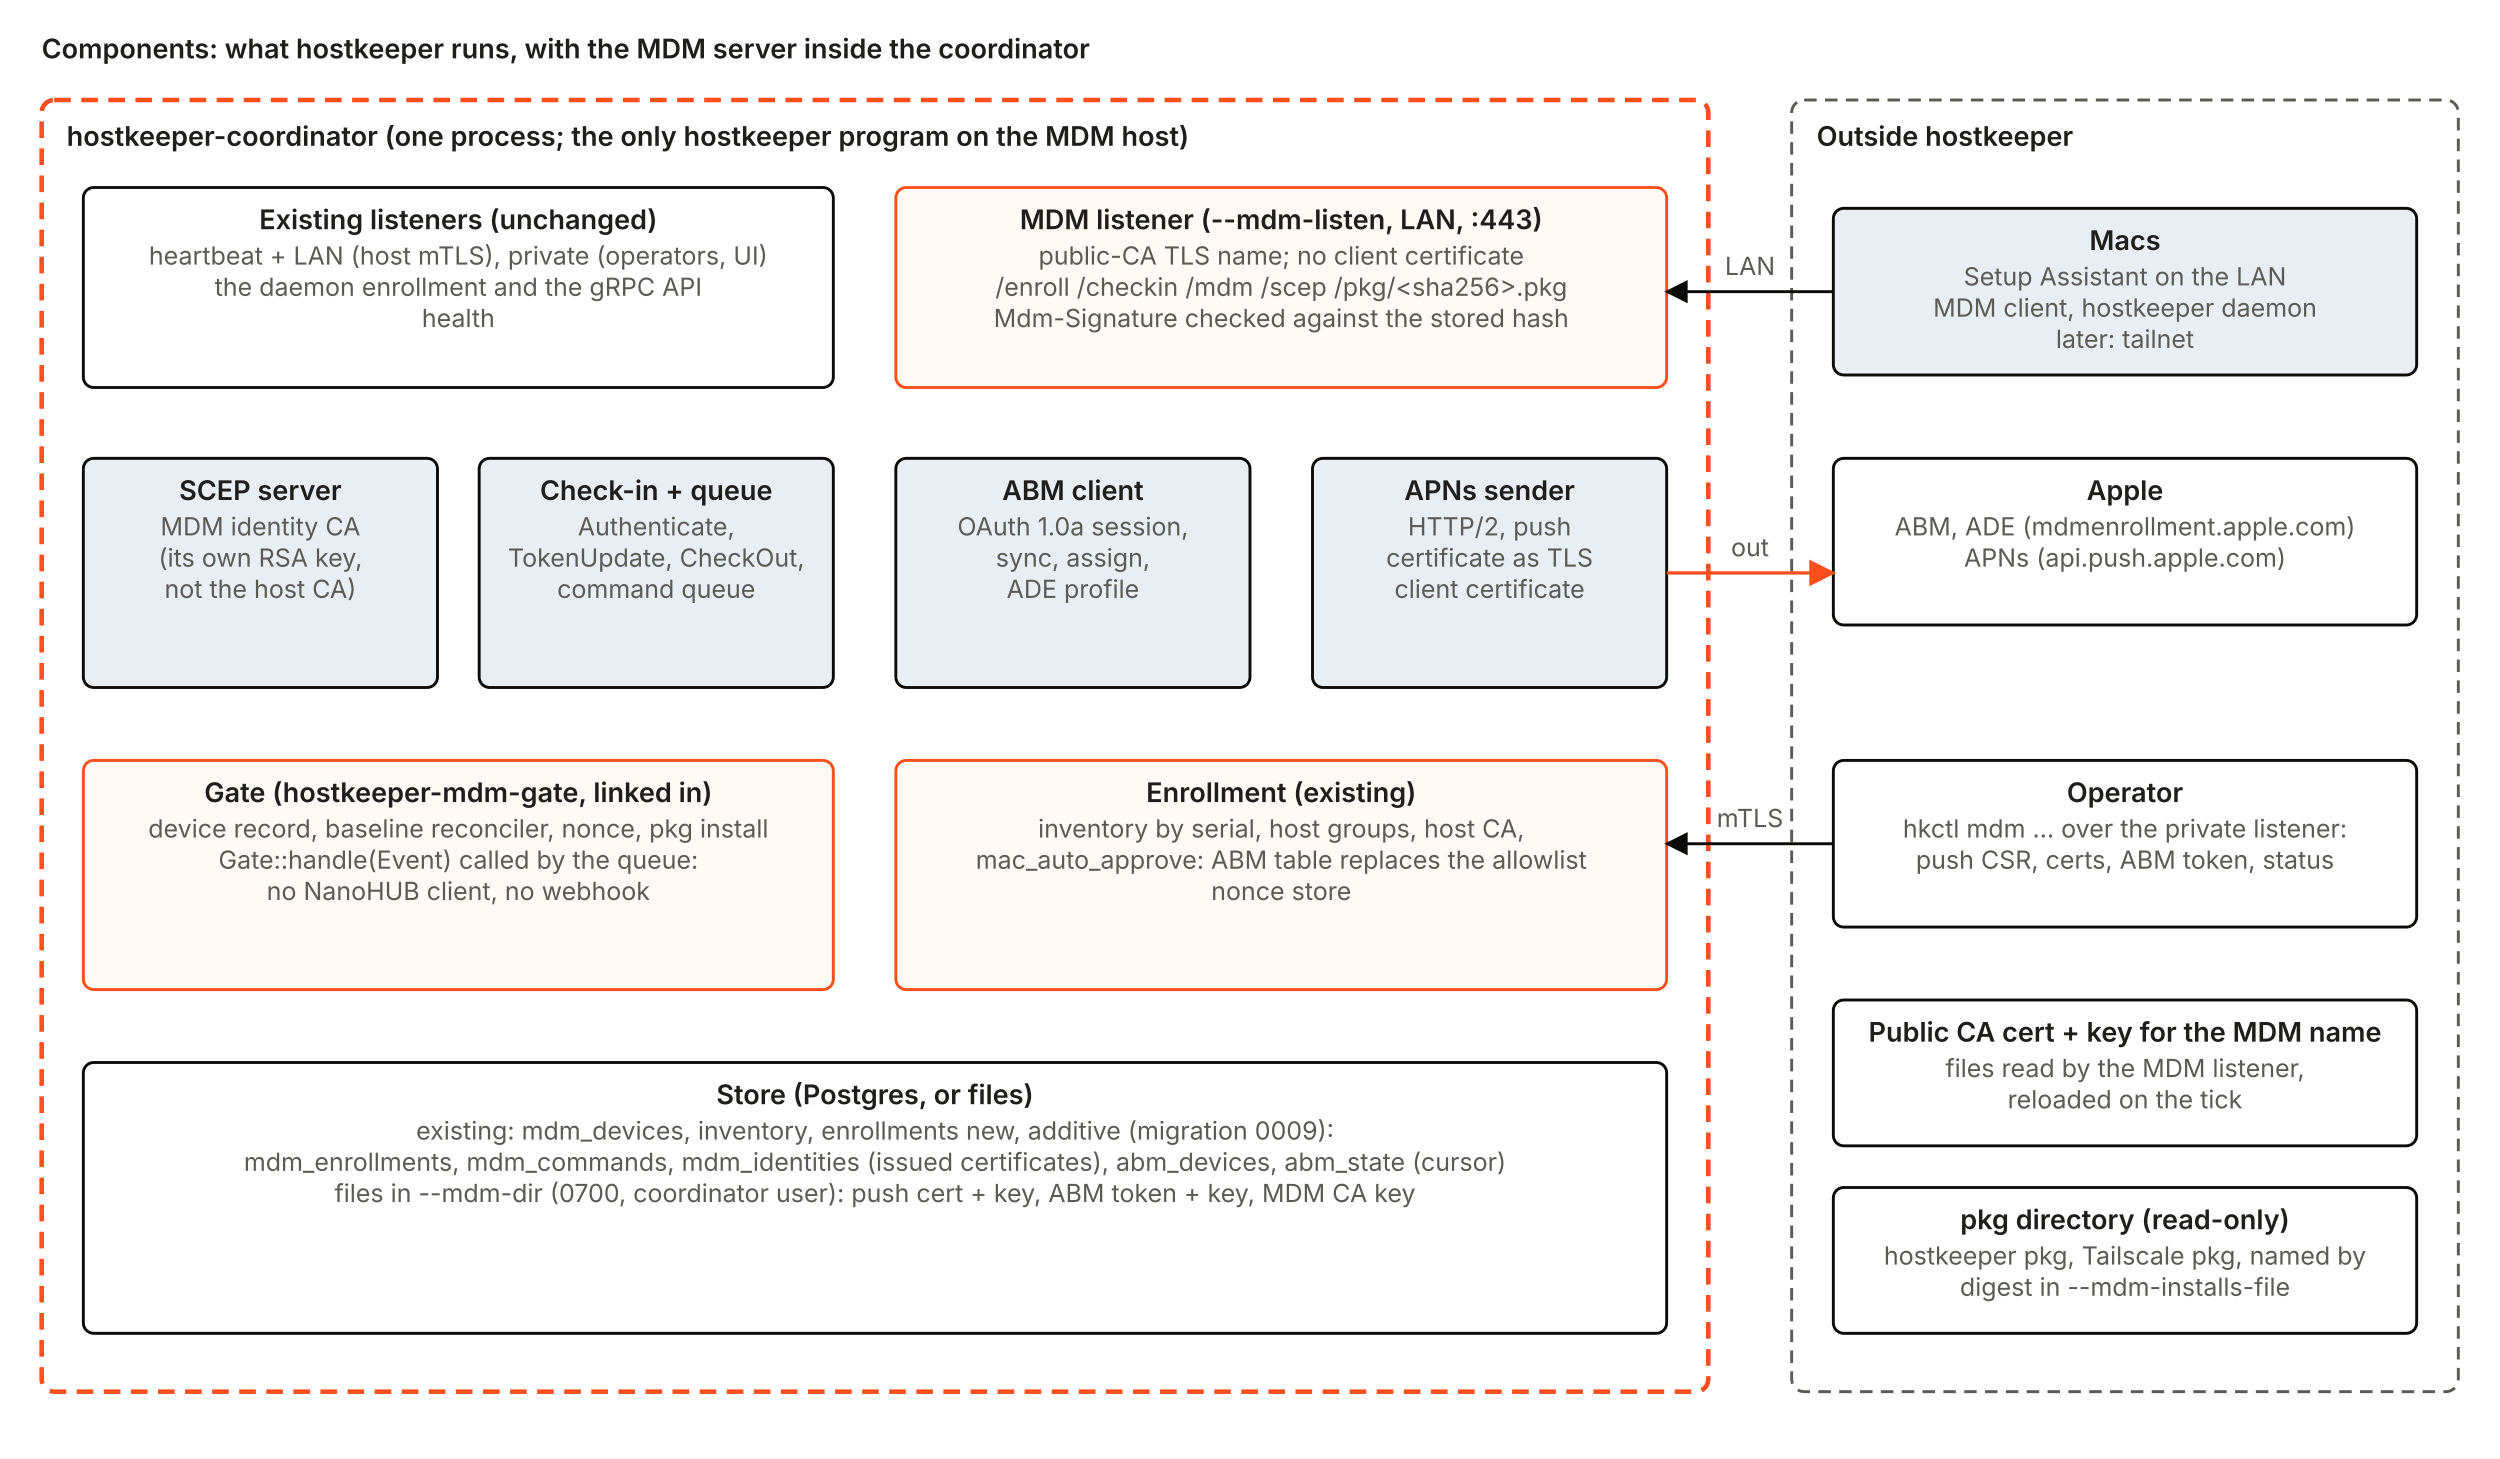
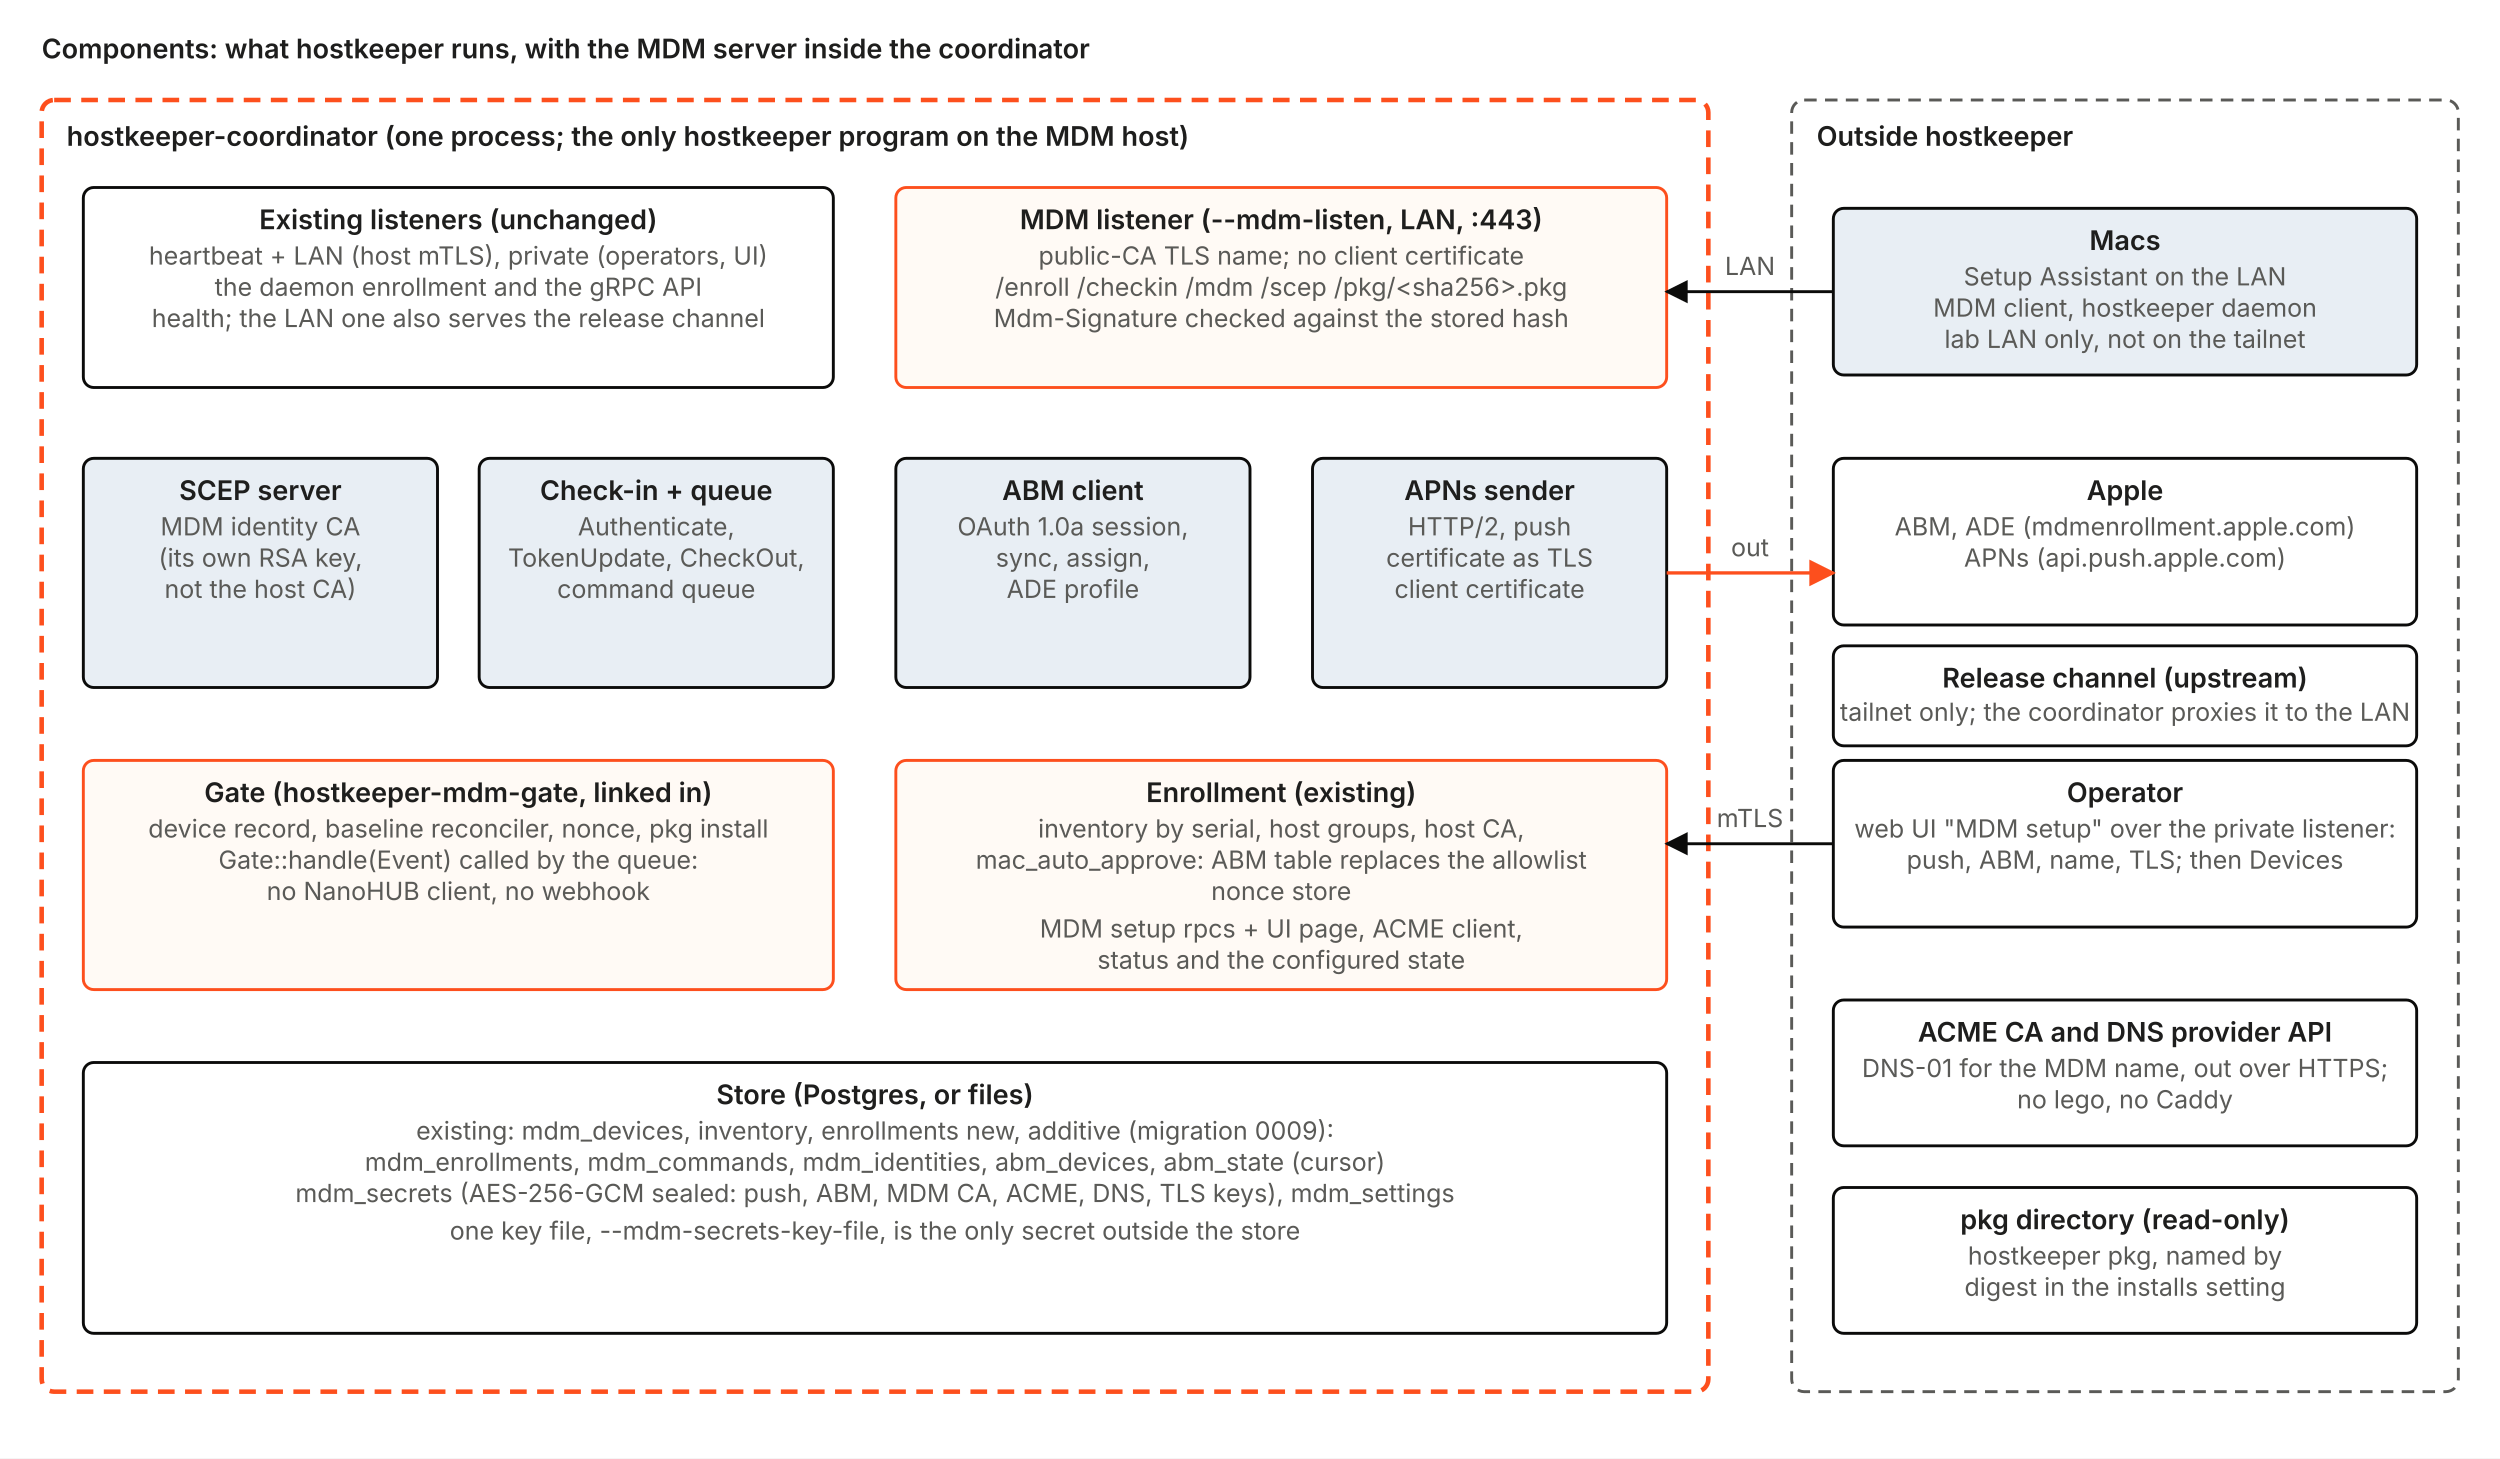
<svg xmlns="http://www.w3.org/2000/svg" viewBox="0 0 1200 700" width="1200" height="700" role="img" aria-label="The coordinator process holds the MDM listener, queue, SCEP CA, APNs sender and ABM client; Apple and the Macs are outside; nothing else runs on the MDM host.">
  <defs>
    <marker id="coordinator-mdm-components-ak" viewBox="0 0 10 10" refX="9" refY="5" markerWidth="8" markerHeight="8" orient="auto-start-reverse">
      <path d="M0,0 L10,5 L0,10 z" fill="#0B0B0A" />
    </marker>
    <marker id="coordinator-mdm-components-ao" viewBox="0 0 10 10" refX="9" refY="5" markerWidth="8" markerHeight="8" orient="auto-start-reverse">
      <path d="M0,0 L10,5 L0,10 z" fill="#FD4F1D" />
    </marker>
  </defs>
  <style>
.box{fill:#FFFFFF;stroke:#0B0B0A;stroke-width:1.4}
.box-b{fill:#E8EEF4;stroke:#0B0B0A;stroke-width:1.4}
.box-o{fill:#FFFAF5;stroke:#FD4F1D;stroke-width:1.4}
.box-t{fill:none;stroke:#FD4F1D;stroke-width:2}
.box-p{fill:none;stroke:#5A5A57;stroke-width:1.4;stroke-dasharray:6 4}
.dash{stroke-dasharray:6 4}
.tb{stroke:#FD4F1D;fill:none;stroke-width:2.2;stroke-dasharray:8 5}
.ln{stroke:#0B0B0A;fill:none;stroke-width:1.4}
.ln-d{stroke:#0B0B0A;fill:none;stroke-width:1.4;stroke-dasharray:6 4}
.ln-o{stroke:#FD4F1D;fill:none;stroke-width:1.6}
.ln-od{stroke:#FD4F1D;fill:none;stroke-width:1.6;stroke-dasharray:6 4}
.life{stroke:#5A5A57;stroke-width:1;stroke-dasharray:2 4}
text{fill:#1E1E1D;font-family:system-ui,-apple-system,'Segoe UI',sans-serif;font-size:13px}
.b{font-weight:600}
.t-m{fill:#5A5A57;font-size:12px}
.lbl{paint-order:stroke;stroke:#FFFFFF;stroke-width:4px;stroke-linejoin:round}
</style>
  <rect x="0" y="0" width="1200" height="700" fill="#FFFFFF" />
  <text x="20" y="28" class="b" font-size="16" text-anchor="start">Components: what hostkeeper runs, with the MDM server inside the coordinator</text>
  <rect x="20" y="48" width="800" height="620" rx="6" class="tb" />
  <text x="32" y="70" class="b" text-anchor="start">hostkeeper-coordinator (one process; the only hostkeeper program on the MDM host)</text>
  <rect x="40" y="90" width="360" height="96" rx="5" class="box" />
  <text x="220" y="110" class="b" text-anchor="middle">Existing listeners (unchanged)</text>
  <text x="220" y="127" class="t-m" text-anchor="middle">heartbeat + LAN (host mTLS), private (operators, UI)</text>
  <text x="220" y="142" class="t-m" text-anchor="middle">the daemon enrollment and the gRPC API</text>
-   <text x="220" y="157" class="t-m" text-anchor="middle">health</text>
+   <text x="220" y="157" class="t-m" text-anchor="middle">health; the LAN one also serves the release channel</text>
  <rect x="430" y="90" width="370" height="96" rx="5" class="box-o" />
  <text x="615" y="110" class="b" text-anchor="middle">MDM listener (--mdm-listen, LAN, :443)</text>
  <text x="615" y="127" class="t-m" text-anchor="middle">public-CA TLS name; no client certificate</text>
  <text x="615" y="142" class="t-m" text-anchor="middle">/enroll  /checkin  /mdm  /scep  /pkg/&lt;sha256&gt;.pkg</text>
  <text x="615" y="157" class="t-m" text-anchor="middle">Mdm-Signature checked against the stored hash</text>
  <rect x="40" y="220" width="170" height="110" rx="5" class="box-b" />
  <text x="125" y="240" class="b" text-anchor="middle">SCEP server</text>
  <text x="125" y="257" class="t-m" text-anchor="middle">MDM identity CA</text>
  <text x="125" y="272" class="t-m" text-anchor="middle">(its own RSA key,</text>
  <text x="125" y="287" class="t-m" text-anchor="middle">not the host CA)</text>
  <rect x="230" y="220" width="170" height="110" rx="5" class="box-b" />
  <text x="315" y="240" class="b" text-anchor="middle">Check-in + queue</text>
  <text x="315" y="257" class="t-m" text-anchor="middle">Authenticate,</text>
  <text x="315" y="272" class="t-m" text-anchor="middle">TokenUpdate, CheckOut,</text>
  <text x="315" y="287" class="t-m" text-anchor="middle">command queue</text>
  <rect x="430" y="220" width="170" height="110" rx="5" class="box-b" />
  <text x="515" y="240" class="b" text-anchor="middle">ABM client</text>
  <text x="515" y="257" class="t-m" text-anchor="middle">OAuth 1.0a session,</text>
  <text x="515" y="272" class="t-m" text-anchor="middle">sync, assign,</text>
  <text x="515" y="287" class="t-m" text-anchor="middle">ADE profile</text>
  <rect x="630" y="220" width="170" height="110" rx="5" class="box-b" />
  <text x="715" y="240" class="b" text-anchor="middle">APNs sender</text>
  <text x="715" y="257" class="t-m" text-anchor="middle">HTTP/2, push</text>
  <text x="715" y="272" class="t-m" text-anchor="middle">certificate as TLS</text>
  <text x="715" y="287" class="t-m" text-anchor="middle">client certificate</text>
  <rect x="40" y="365" width="360" height="110" rx="5" class="box-o" />
  <text x="220" y="385" class="b" text-anchor="middle">Gate (hostkeeper-mdm-gate, linked in)</text>
  <text x="220" y="402" class="t-m" text-anchor="middle">device record, baseline reconciler, nonce, pkg install</text>
  <text x="220" y="417" class="t-m" text-anchor="middle">Gate::handle(Event) called by the queue:</text>
  <text x="220" y="432" class="t-m" text-anchor="middle">no NanoHUB client, no webhook</text>
  <rect x="430" y="365" width="370" height="110" rx="5" class="box-o" />
  <text x="615" y="385" class="b" text-anchor="middle">Enrollment (existing)</text>
  <text x="615" y="402" class="t-m" text-anchor="middle">inventory by serial, host groups, host CA,</text>
  <text x="615" y="417" class="t-m" text-anchor="middle">mac_auto_approve: ABM table replaces the allowlist</text>
  <text x="615" y="432" class="t-m" text-anchor="middle">nonce store</text>
+   <text x="615" y="450" class="t-m" text-anchor="middle">MDM setup rpcs + UI page, ACME client,</text>
+   <text x="615" y="465" class="t-m" text-anchor="middle">status and the configured state</text>
  <rect x="40" y="510" width="760" height="130" rx="5" class="box" />
  <text x="420" y="530" class="b" text-anchor="middle">Store (Postgres, or files)</text>
  <text x="420" y="547" class="t-m" text-anchor="middle">existing: mdm_devices, inventory, enrollments   new, additive (migration 0009):</text>
-   <text x="420" y="562" class="t-m" text-anchor="middle">mdm_enrollments, mdm_commands, mdm_identities (issued certificates), abm_devices, abm_state (cursor)</text>
-   <text x="420" y="577" class="t-m" text-anchor="middle">files in --mdm-dir (0700, coordinator user): push cert + key, ABM token + key, MDM CA key</text>
+   <text x="420" y="562" class="t-m" text-anchor="middle">mdm_enrollments, mdm_commands, mdm_identities, abm_devices, abm_state (cursor)</text>
+   <text x="420" y="577" class="t-m" text-anchor="middle">mdm_secrets (AES-256-GCM sealed: push, ABM, MDM CA, ACME, DNS, TLS keys), mdm_settings</text>
+   <text x="420" y="595" class="t-m" text-anchor="middle">one key file, --mdm-secrets-key-file, is the only secret outside the store</text>
  <rect x="860" y="48" width="320" height="620" rx="6" class="box-p" />
  <text x="872" y="70" class="b" text-anchor="start">Outside hostkeeper</text>
  <rect x="880" y="100" width="280" height="80" rx="5" class="box-b" />
  <text x="1020" y="120" class="b" text-anchor="middle">Macs</text>
  <text x="1020" y="137" class="t-m" text-anchor="middle">Setup Assistant on the LAN</text>
  <text x="1020" y="152" class="t-m" text-anchor="middle">MDM client, hostkeeper daemon</text>
-   <text x="1020" y="167" class="t-m" text-anchor="middle">later: tailnet</text>
+   <text x="1020" y="167" class="t-m" text-anchor="middle">lab LAN only, not on the tailnet</text>
  <rect x="880" y="220" width="280" height="80" rx="5" class="box" />
  <text x="1020" y="240" class="b" text-anchor="middle">Apple</text>
  <text x="1020" y="257" class="t-m" text-anchor="middle">ABM, ADE (mdmenrollment.apple.com)</text>
  <text x="1020" y="272" class="t-m" text-anchor="middle">APNs (api.push.apple.com)</text>
+   <rect x="880" y="310" width="280" height="48" rx="5" class="box" />
+   <text x="1020" y="330" class="b" text-anchor="middle">Release channel (upstream)</text>
+   <text x="1020" y="346" class="t-m" text-anchor="middle">tailnet only; the coordinator proxies it to the LAN</text>
  <rect x="880" y="365" width="280" height="80" rx="5" class="box" />
  <text x="1020" y="385" class="b" text-anchor="middle">Operator</text>
-   <text x="1020" y="402" class="t-m" text-anchor="middle">hkctl mdm ... over the private listener:</text>
-   <text x="1020" y="417" class="t-m" text-anchor="middle">push CSR, certs, ABM token, status</text>
+   <text x="1020" y="402" class="t-m" text-anchor="middle">web UI "MDM setup" over the private listener:</text>
+   <text x="1020" y="417" class="t-m" text-anchor="middle">push, ABM, name, TLS; then Devices</text>
  <rect x="880" y="480" width="280" height="70" rx="5" class="box" />
-   <text x="1020" y="500" class="b" text-anchor="middle">Public CA cert + key for the MDM name</text>
-   <text x="1020" y="517" class="t-m" text-anchor="middle">files read by the MDM listener,</text>
-   <text x="1020" y="532" class="t-m" text-anchor="middle">reloaded on the tick</text>
+   <text x="1020" y="500" class="b" text-anchor="middle">ACME CA and DNS provider API</text>
+   <text x="1020" y="517" class="t-m" text-anchor="middle">DNS-01 for the MDM name, out over HTTPS;</text>
+   <text x="1020" y="532" class="t-m" text-anchor="middle">no lego, no Caddy</text>
  <rect x="880" y="570" width="280" height="70" rx="5" class="box" />
  <text x="1020" y="590" class="b" text-anchor="middle">pkg directory (read-only)</text>
-   <text x="1020" y="607" class="t-m" text-anchor="middle">hostkeeper pkg, Tailscale pkg, named by</text>
-   <text x="1020" y="622" class="t-m" text-anchor="middle">digest in --mdm-installs-file</text>
+   <text x="1020" y="607" class="t-m" text-anchor="middle">hostkeeper pkg, named by</text>
+   <text x="1020" y="622" class="t-m" text-anchor="middle">digest in the installs setting</text>
  <path d="M880,140 L800,140" class="ln" marker-end="url(#coordinator-mdm-components-ak)" />
  <text x="840" y="132" class="t-m lbl" text-anchor="middle">LAN</text>
  <path d="M800,275 L880,275" class="ln-o" marker-end="url(#coordinator-mdm-components-ao)" />
  <text x="840" y="267" class="t-m lbl" text-anchor="middle">out</text>
  <path d="M880,405 L800,405" class="ln" marker-end="url(#coordinator-mdm-components-ak)" />
  <text x="840" y="397" class="t-m lbl" text-anchor="middle">mTLS</text>
</svg>
